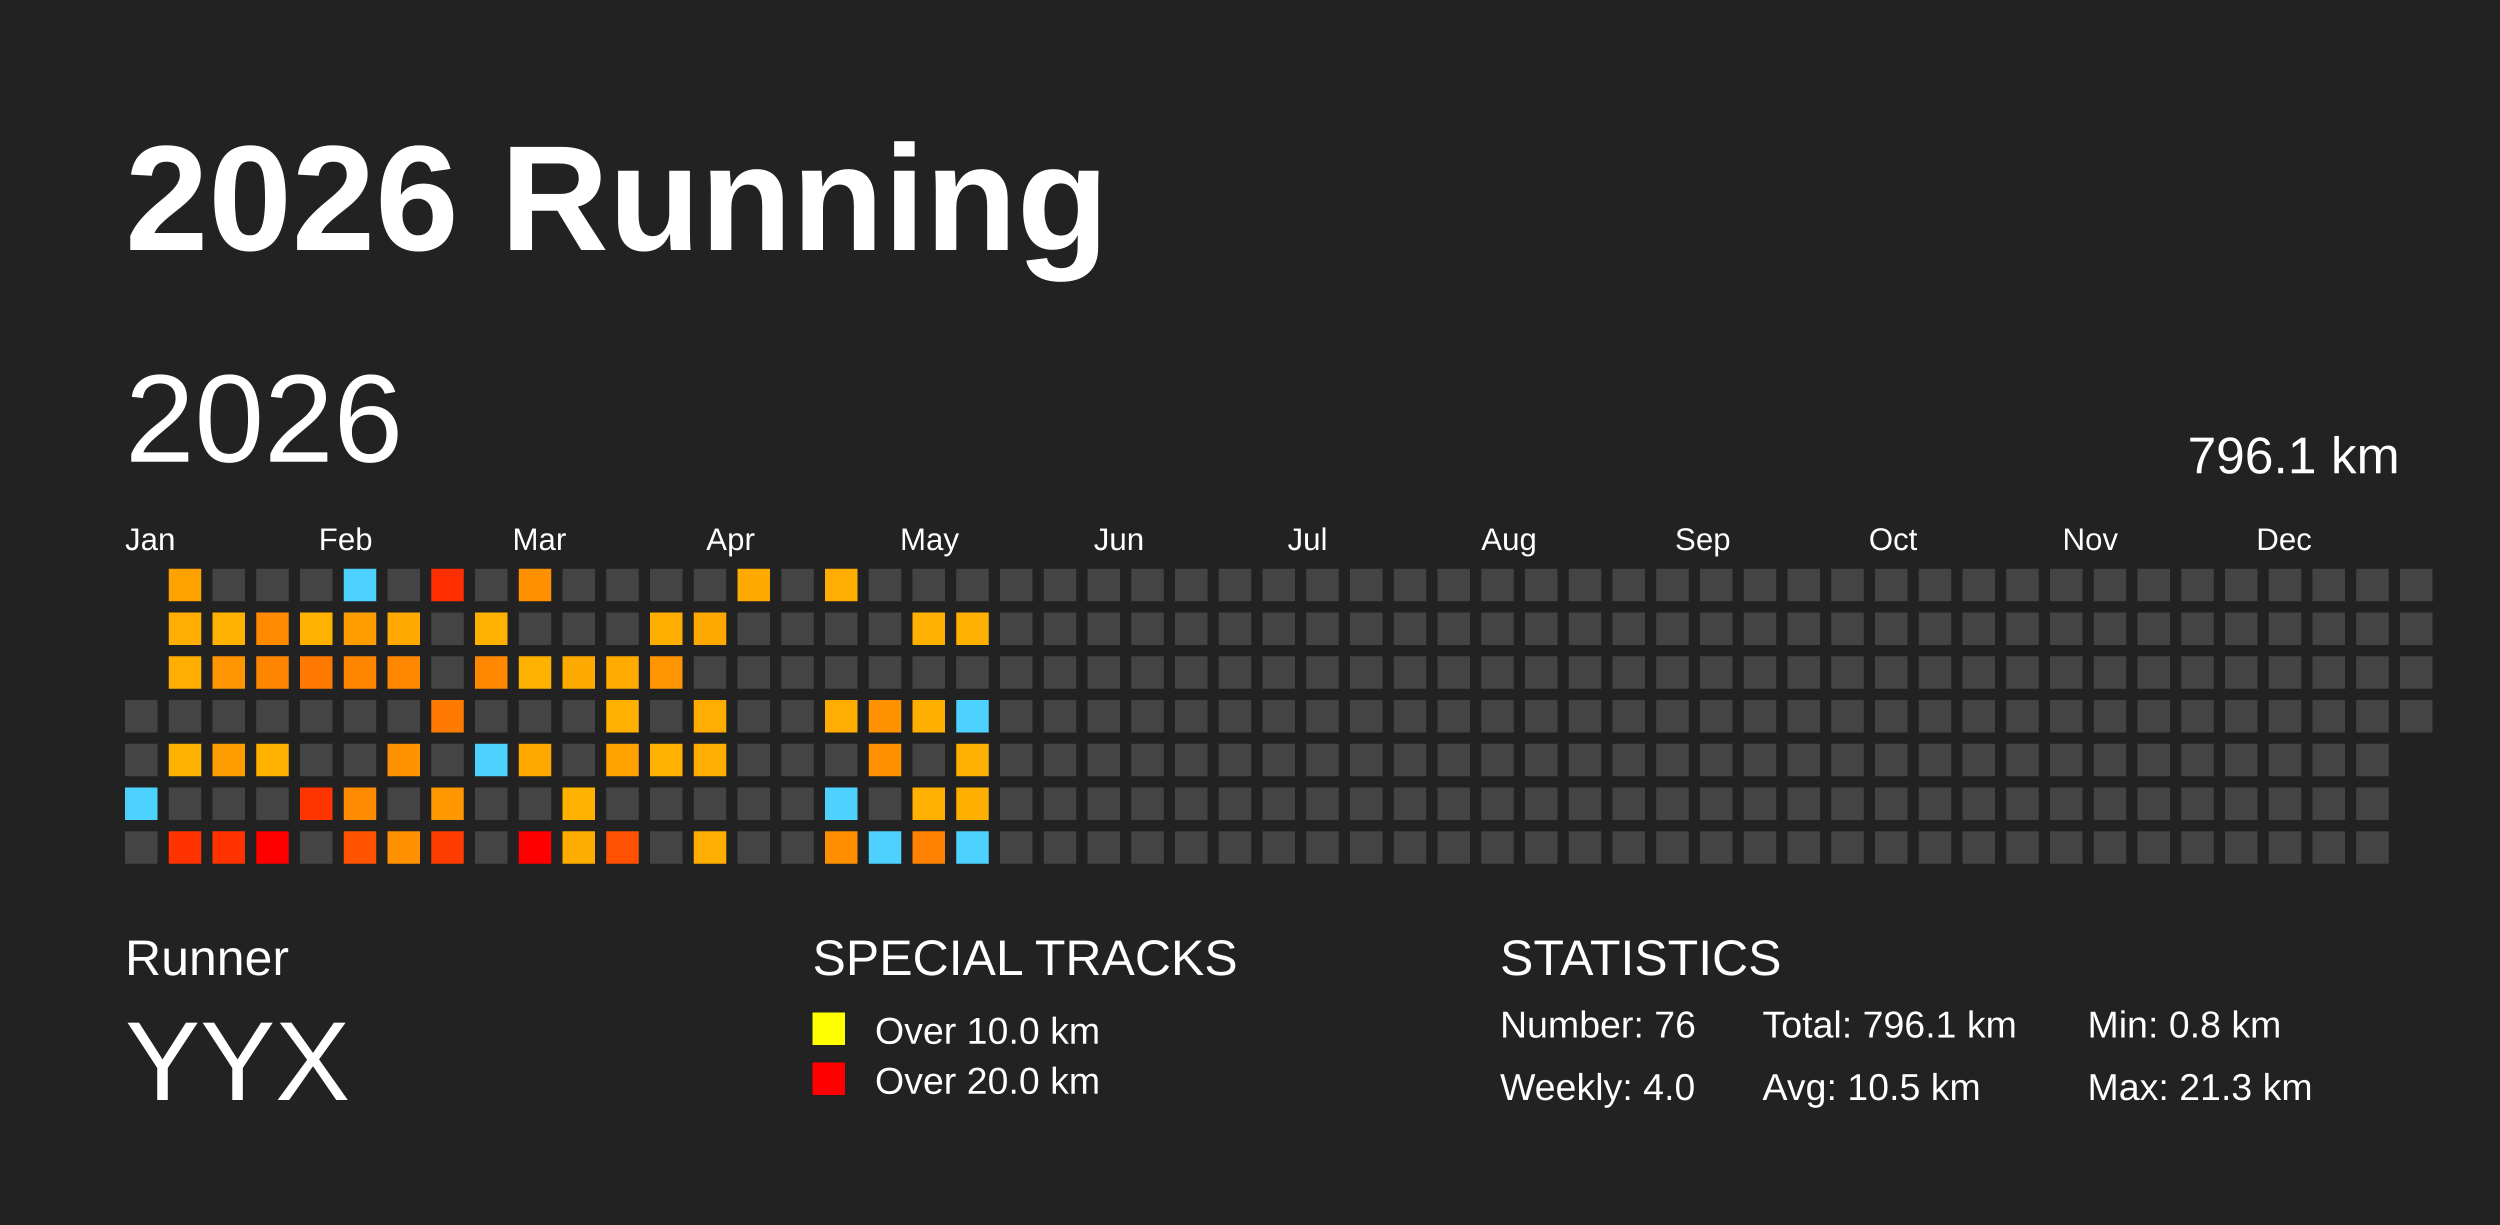
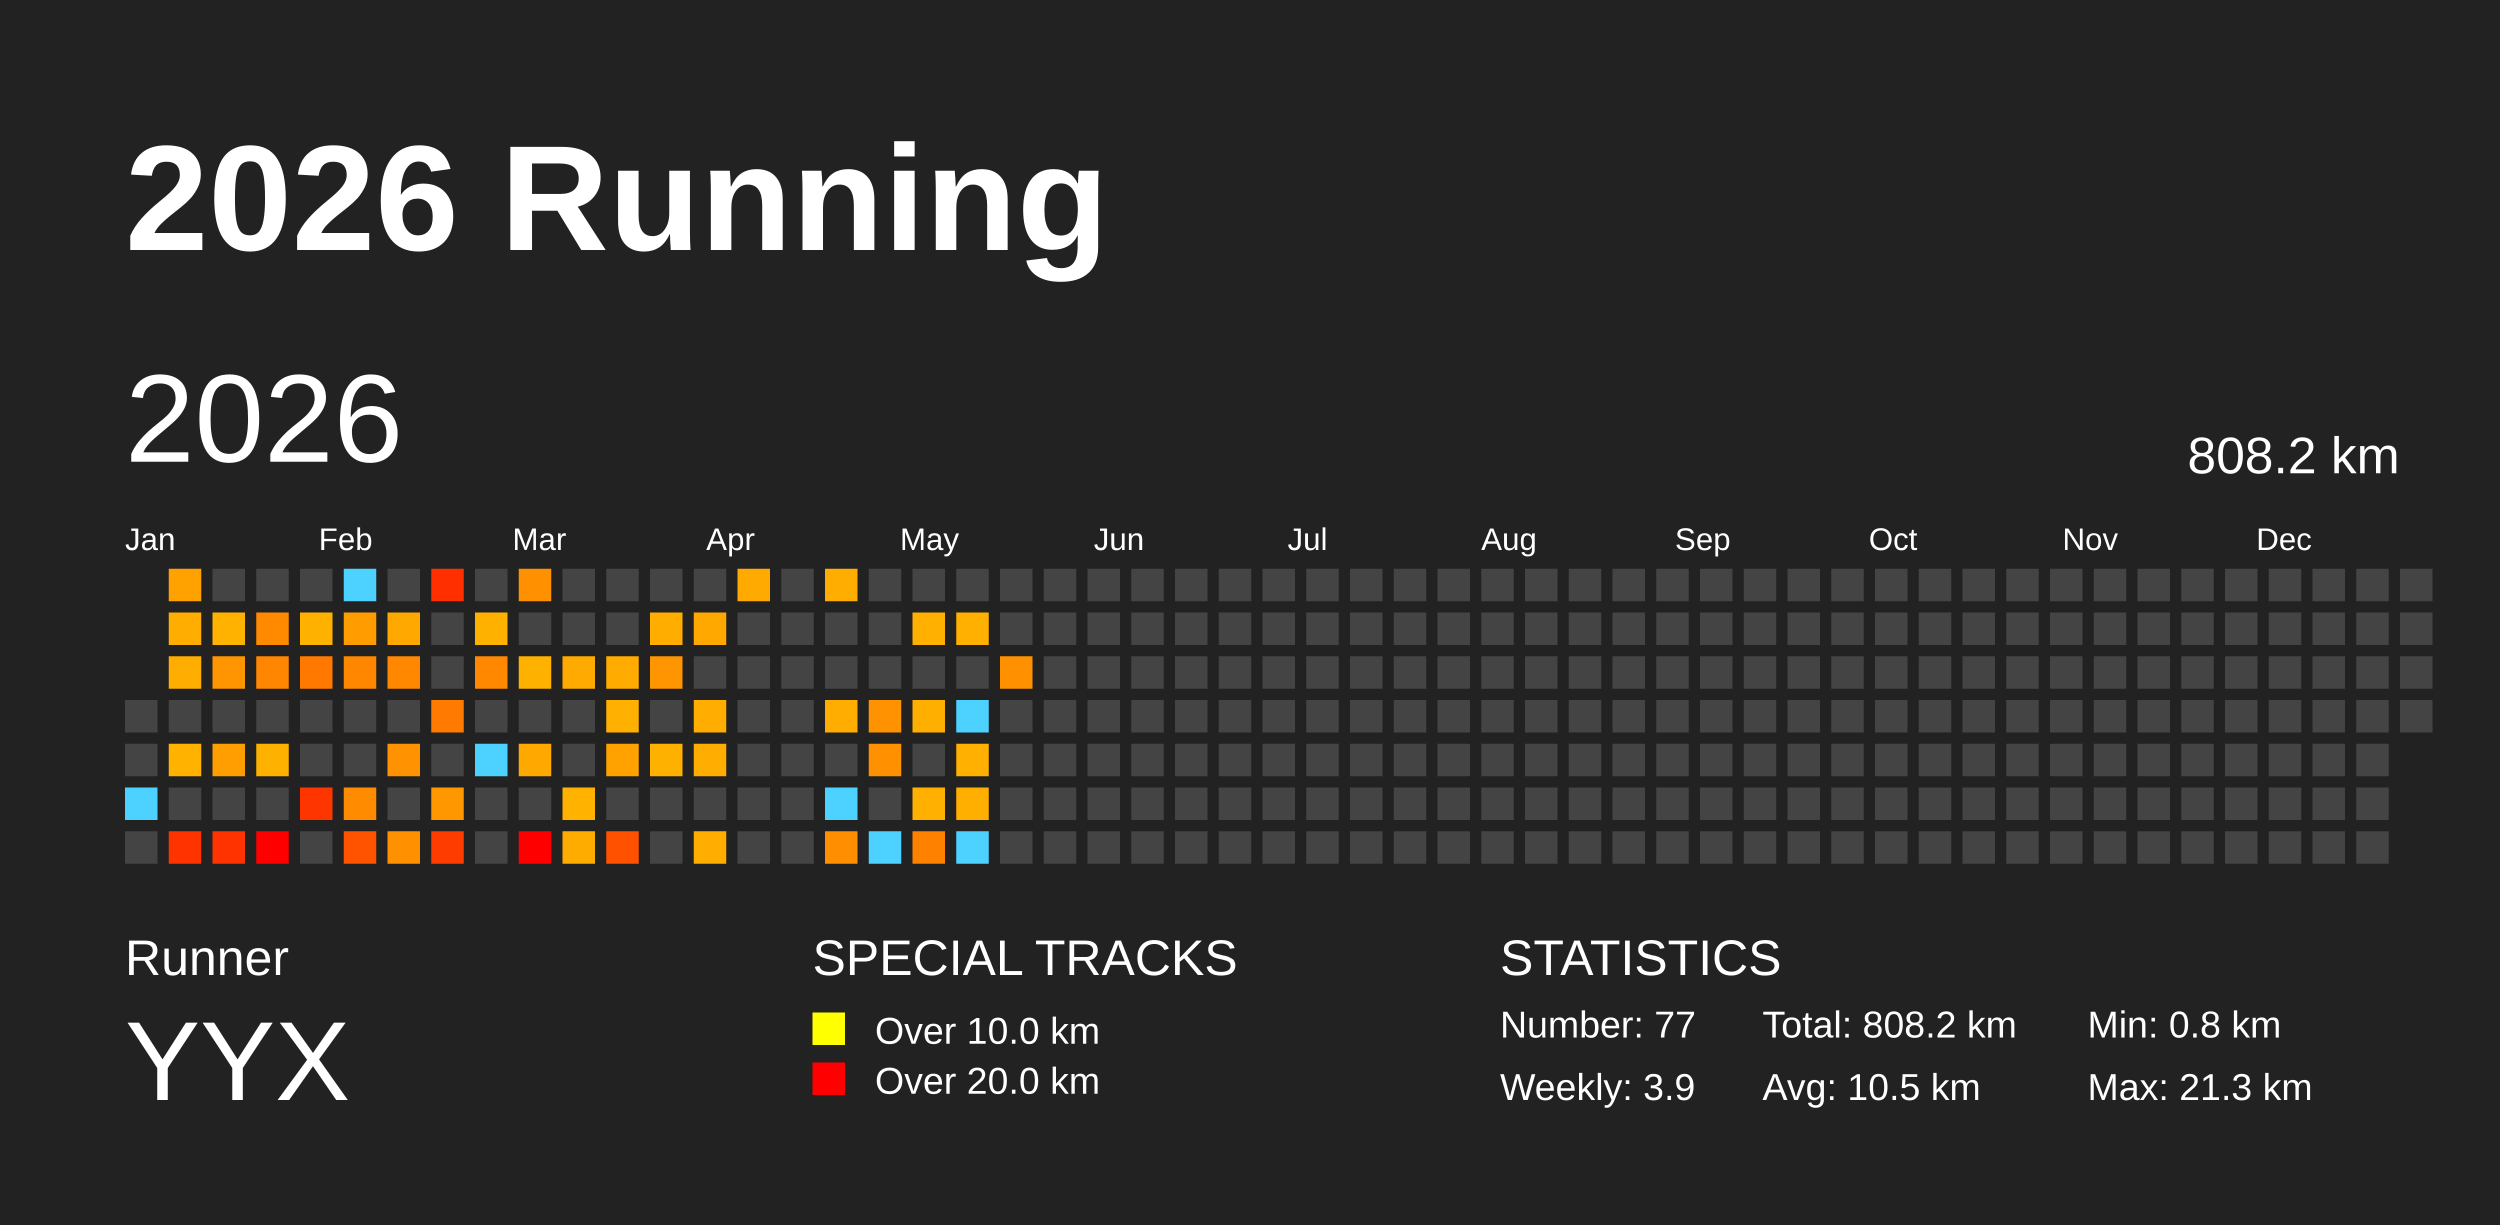
<svg xmlns="http://www.w3.org/2000/svg" baseProfile="full" height="98mm" version="1.1" viewBox="0,0,200,98" width="200mm">
  <defs />
  <rect fill="#222222" height="98" width="200" x="0" y="0" />
  <text fill="#FFFFFF" style="font-size:12px; font-family:Arial; font-weight:bold;" x="10" y="20">2026 Running</text>
  <text fill="#FFFFFF" style="font-size:4px; font-family:Arial" x="10" y="78">Runner</text>
  <text fill="#FFFFFF" style="font-size:9px; font-family:Arial" x="10" y="88">YYX</text>
  <text fill="#FFFFFF" style="font-size:4px; font-family:Arial" x="65" y="78">SPECIAL TRACKS</text>
  <rect fill="yellow" height="2.6" width="2.6" x="65" y="81" />
  <text fill="#FFFFFF" style="font-size:3px; font-family:Arial" x="70" y="83.5">Over 10.0 km</text>
  <rect fill="red" height="2.6" width="2.6" x="65" y="85" />
  <text fill="#FFFFFF" style="font-size:3px; font-family:Arial" x="70" y="87.5">Over 20.0 km</text>
  <text fill="#FFFFFF" style="font-size:4px; font-family:Arial" x="120" y="78">STATISTICS</text>
-   <text fill="#FFFFFF" style="font-size:3px; font-family:Arial" x="120" y="83">Number: 76</text>
-   <text fill="#FFFFFF" style="font-size:3px; font-family:Arial" x="120" y="88">Weekly: 4.0</text>
-   <text fill="#FFFFFF" style="font-size:3px; font-family:Arial" x="141" y="83">Total: 796.1 km</text>
+   <text fill="#FFFFFF" style="font-size:3px; font-family:Arial" x="120" y="83">Number: 77</text>
+   <text fill="#FFFFFF" style="font-size:3px; font-family:Arial" x="120" y="88">Weekly: 3.9</text>
+   <text fill="#FFFFFF" style="font-size:3px; font-family:Arial" x="141" y="83">Total: 808.2 km</text>
  <text fill="#FFFFFF" style="font-size:3px; font-family:Arial" x="141" y="88">Avg: 10.5 km</text>
  <text fill="#FFFFFF" style="font-size:3px; font-family:Arial" x="167" y="83">Min: 0.8 km</text>
  <text fill="#FFFFFF" style="font-size:3px; font-family:Arial" x="167" y="88">Max: 21.3 km</text>
  <text dominant-baseline="hanging" fill="#FFFFFF" style="font-size:10.0px; font-family:Arial;" x="10" y="30">2026</text>
-   <text dominant-baseline="hanging" fill="#FFFFFF" style="font-size:4.125px; font-family:Arial;" x="175" y="35">796.1 km</text>
+   <text dominant-baseline="hanging" fill="#FFFFFF" style="font-size:4.125px; font-family:Arial;" x="175" y="35">808.2 km</text>
  <text fill="#FFFFFF" style="font-size:2.5px; font-family:Arial" x="10.0" y="44">Jan</text>
  <text fill="#FFFFFF" style="font-size:2.5px; font-family:Arial" x="25.5" y="44">Feb</text>
  <text fill="#FFFFFF" style="font-size:2.5px; font-family:Arial" x="41.0" y="44">Mar</text>
  <text fill="#FFFFFF" style="font-size:2.5px; font-family:Arial" x="56.5" y="44">Apr</text>
  <text fill="#FFFFFF" style="font-size:2.5px; font-family:Arial" x="72.0" y="44">May</text>
  <text fill="#FFFFFF" style="font-size:2.5px; font-family:Arial" x="87.5" y="44">Jun</text>
  <text fill="#FFFFFF" style="font-size:2.5px; font-family:Arial" x="103.0" y="44">Jul</text>
  <text fill="#FFFFFF" style="font-size:2.5px; font-family:Arial" x="118.5" y="44">Aug</text>
  <text fill="#FFFFFF" style="font-size:2.5px; font-family:Arial" x="134.0" y="44">Sep</text>
  <text fill="#FFFFFF" style="font-size:2.5px; font-family:Arial" x="149.5" y="44">Oct</text>
  <text fill="#FFFFFF" style="font-size:2.5px; font-family:Arial" x="165.0" y="44">Nov</text>
  <text fill="#FFFFFF" style="font-size:2.5px; font-family:Arial" x="180.5" y="44">Dec</text>
  <rect fill="#444444" height="2.6" width="2.6" x="10.0" y="56.0" />
  <rect fill="#444444" height="2.6" width="2.6" x="10.0" y="59.5" />
  <rect fill="#4dd2ff" height="2.6" width="2.6" x="10.0" y="63.0" />
  <rect fill="#444444" height="2.6" width="2.6" x="10.0" y="66.5" />
  <rect fill="#ffa200" height="2.6" width="2.6" x="13.5" y="45.5" />
  <rect fill="#ffad00" height="2.6" width="2.6" x="13.5" y="49.0" />
  <rect fill="#ffad00" height="2.6" width="2.6" x="13.5" y="52.5" />
  <rect fill="#444444" height="2.6" width="2.6" x="13.5" y="56.0" />
  <rect fill="#ffb200" height="2.6" width="2.6" x="13.5" y="59.5" />
  <rect fill="#444444" height="2.6" width="2.6" x="13.5" y="63.0" />
  <rect fill="#ff3300" height="2.6" width="2.6" x="13.5" y="66.5" />
  <rect fill="#444444" height="2.6" width="2.6" x="17.0" y="45.5" />
  <rect fill="#ffb200" height="2.6" width="2.6" x="17.0" y="49.0" />
  <rect fill="#ff9500" height="2.6" width="2.6" x="17.0" y="52.5" />
  <rect fill="#444444" height="2.6" width="2.6" x="17.0" y="56.0" />
  <rect fill="#ff9e00" height="2.6" width="2.6" x="17.0" y="59.5" />
  <rect fill="#444444" height="2.6" width="2.6" x="17.0" y="63.0" />
  <rect fill="#ff3300" height="2.6" width="2.6" x="17.0" y="66.5" />
  <rect fill="#444444" height="2.6" width="2.6" x="20.5" y="45.5" />
  <rect fill="#ff8a00" height="2.6" width="2.6" x="20.5" y="49.0" />
  <rect fill="#ff8600" height="2.6" width="2.6" x="20.5" y="52.5" />
  <rect fill="#444444" height="2.6" width="2.6" x="20.5" y="56.0" />
  <rect fill="#ffb100" height="2.6" width="2.6" x="20.5" y="59.5" />
  <rect fill="#444444" height="2.6" width="2.6" x="20.5" y="63.0" />
  <rect fill="red" height="2.6" width="2.6" x="20.5" y="66.5" />
  <rect fill="#444444" height="2.6" width="2.6" x="24.0" y="45.5" />
  <rect fill="#ffb100" height="2.6" width="2.6" x="24.0" y="49.0" />
  <rect fill="#ff7900" height="2.6" width="2.6" x="24.0" y="52.5" />
  <rect fill="#444444" height="2.6" width="2.6" x="24.0" y="56.0" />
  <rect fill="#444444" height="2.6" width="2.6" x="24.0" y="59.5" />
  <rect fill="#ff3500" height="2.6" width="2.6" x="24.0" y="63.0" />
  <rect fill="#444444" height="2.6" width="2.6" x="24.0" y="66.5" />
  <rect fill="#4dd2ff" height="2.6" width="2.6" x="27.5" y="45.5" />
  <rect fill="#ff9d00" height="2.6" width="2.6" x="27.5" y="49.0" />
  <rect fill="#ff8700" height="2.6" width="2.6" x="27.5" y="52.5" />
  <rect fill="#444444" height="2.6" width="2.6" x="27.5" y="56.0" />
  <rect fill="#444444" height="2.6" width="2.6" x="27.5" y="59.5" />
  <rect fill="#ff8b00" height="2.6" width="2.6" x="27.5" y="63.0" />
  <rect fill="#ff5300" height="2.6" width="2.6" x="27.5" y="66.5" />
  <rect fill="#444444" height="2.6" width="2.6" x="31.0" y="45.5" />
  <rect fill="#ffa900" height="2.6" width="2.6" x="31.0" y="49.0" />
  <rect fill="#ff8800" height="2.6" width="2.6" x="31.0" y="52.5" />
  <rect fill="#444444" height="2.6" width="2.6" x="31.0" y="56.0" />
  <rect fill="#ff9200" height="2.6" width="2.6" x="31.0" y="59.5" />
  <rect fill="#444444" height="2.6" width="2.6" x="31.0" y="63.0" />
  <rect fill="#ff9100" height="2.6" width="2.6" x="31.0" y="66.5" />
  <rect fill="#ff2f00" height="2.6" width="2.6" x="34.5" y="45.5" />
  <rect fill="#444444" height="2.6" width="2.6" x="34.5" y="49.0" />
  <rect fill="#444444" height="2.6" width="2.6" x="34.5" y="52.5" />
  <rect fill="#ff7a00" height="2.6" width="2.6" x="34.5" y="56.0" />
  <rect fill="#444444" height="2.6" width="2.6" x="34.5" y="59.5" />
  <rect fill="#ff9800" height="2.6" width="2.6" x="34.5" y="63.0" />
  <rect fill="#ff3c00" height="2.6" width="2.6" x="34.5" y="66.5" />
  <rect fill="#444444" height="2.6" width="2.6" x="38.0" y="45.5" />
  <rect fill="#ffb100" height="2.6" width="2.6" x="38.0" y="49.0" />
  <rect fill="#ff8800" height="2.6" width="2.6" x="38.0" y="52.5" />
  <rect fill="#444444" height="2.6" width="2.6" x="38.0" y="56.0" />
  <rect fill="#4dd2ff" height="2.6" width="2.6" x="38.0" y="59.5" />
  <rect fill="#444444" height="2.6" width="2.6" x="38.0" y="63.0" />
  <rect fill="#444444" height="2.6" width="2.6" x="38.0" y="66.5" />
  <rect fill="#ff9000" height="2.6" width="2.6" x="41.5" y="45.5" />
  <rect fill="#444444" height="2.6" width="2.6" x="41.5" y="49.0" />
  <rect fill="#ffb100" height="2.6" width="2.6" x="41.5" y="52.5" />
  <rect fill="#444444" height="2.6" width="2.6" x="41.5" y="56.0" />
  <rect fill="#ffa800" height="2.6" width="2.6" x="41.5" y="59.5" />
  <rect fill="#444444" height="2.6" width="2.6" x="41.5" y="63.0" />
  <rect fill="red" height="2.6" width="2.6" x="41.5" y="66.5" />
  <rect fill="#444444" height="2.6" width="2.6" x="45.0" y="45.5" />
  <rect fill="#444444" height="2.6" width="2.6" x="45.0" y="49.0" />
  <rect fill="#ffaa00" height="2.6" width="2.6" x="45.0" y="52.5" />
  <rect fill="#444444" height="2.6" width="2.6" x="45.0" y="56.0" />
  <rect fill="#444444" height="2.6" width="2.6" x="45.0" y="59.5" />
  <rect fill="#ffb200" height="2.6" width="2.6" x="45.0" y="63.0" />
  <rect fill="#ffac00" height="2.6" width="2.6" x="45.0" y="66.5" />
  <rect fill="#444444" height="2.6" width="2.6" x="48.5" y="45.5" />
  <rect fill="#444444" height="2.6" width="2.6" x="48.5" y="49.0" />
  <rect fill="#ffab00" height="2.6" width="2.6" x="48.5" y="52.5" />
  <rect fill="#ffb000" height="2.6" width="2.6" x="48.5" y="56.0" />
  <rect fill="#ffa200" height="2.6" width="2.6" x="48.5" y="59.5" />
  <rect fill="#444444" height="2.6" width="2.6" x="48.5" y="63.0" />
  <rect fill="#ff5100" height="2.6" width="2.6" x="48.5" y="66.5" />
  <rect fill="#444444" height="2.6" width="2.6" x="52.0" y="45.5" />
  <rect fill="#ffae00" height="2.6" width="2.6" x="52.0" y="49.0" />
  <rect fill="#ff9500" height="2.6" width="2.6" x="52.0" y="52.5" />
  <rect fill="#444444" height="2.6" width="2.6" x="52.0" y="56.0" />
  <rect fill="#ffb100" height="2.6" width="2.6" x="52.0" y="59.5" />
  <rect fill="#444444" height="2.6" width="2.6" x="52.0" y="63.0" />
  <rect fill="#444444" height="2.6" width="2.6" x="52.0" y="66.5" />
  <rect fill="#444444" height="2.6" width="2.6" x="55.5" y="45.5" />
  <rect fill="#ffa800" height="2.6" width="2.6" x="55.5" y="49.0" />
  <rect fill="#444444" height="2.6" width="2.6" x="55.5" y="52.5" />
  <rect fill="#ffad00" height="2.6" width="2.6" x="55.5" y="56.0" />
  <rect fill="#ffad00" height="2.6" width="2.6" x="55.5" y="59.5" />
  <rect fill="#444444" height="2.6" width="2.6" x="55.5" y="63.0" />
  <rect fill="#ffad00" height="2.6" width="2.6" x="55.5" y="66.5" />
  <rect fill="#ffaa00" height="2.6" width="2.6" x="59.0" y="45.5" />
  <rect fill="#444444" height="2.6" width="2.6" x="59.0" y="49.0" />
  <rect fill="#444444" height="2.6" width="2.6" x="59.0" y="52.5" />
  <rect fill="#444444" height="2.6" width="2.6" x="59.0" y="56.0" />
  <rect fill="#444444" height="2.6" width="2.6" x="59.0" y="59.5" />
  <rect fill="#444444" height="2.6" width="2.6" x="59.0" y="63.0" />
  <rect fill="#444444" height="2.6" width="2.6" x="59.0" y="66.5" />
  <rect fill="#444444" height="2.6" width="2.6" x="62.5" y="45.5" />
  <rect fill="#444444" height="2.6" width="2.6" x="62.5" y="49.0" />
  <rect fill="#444444" height="2.6" width="2.6" x="62.5" y="52.5" />
  <rect fill="#444444" height="2.6" width="2.6" x="62.5" y="56.0" />
  <rect fill="#444444" height="2.6" width="2.6" x="62.5" y="59.5" />
  <rect fill="#444444" height="2.6" width="2.6" x="62.5" y="63.0" />
  <rect fill="#444444" height="2.6" width="2.6" x="62.5" y="66.5" />
  <rect fill="#ffad00" height="2.6" width="2.6" x="66.0" y="45.5" />
  <rect fill="#444444" height="2.6" width="2.6" x="66.0" y="49.0" />
  <rect fill="#444444" height="2.6" width="2.6" x="66.0" y="52.5" />
  <rect fill="#ffad00" height="2.6" width="2.6" x="66.0" y="56.0" />
  <rect fill="#444444" height="2.6" width="2.6" x="66.0" y="59.5" />
  <rect fill="#4dd2ff" height="2.6" width="2.6" x="66.0" y="63.0" />
  <rect fill="#ff8e00" height="2.6" width="2.6" x="66.0" y="66.5" />
  <rect fill="#444444" height="2.6" width="2.6" x="69.5" y="45.5" />
  <rect fill="#444444" height="2.6" width="2.6" x="69.5" y="49.0" />
  <rect fill="#444444" height="2.6" width="2.6" x="69.5" y="52.5" />
  <rect fill="#ff9200" height="2.6" width="2.6" x="69.5" y="56.0" />
  <rect fill="#ff9100" height="2.6" width="2.6" x="69.5" y="59.5" />
  <rect fill="#444444" height="2.6" width="2.6" x="69.5" y="63.0" />
  <rect fill="#4dd2ff" height="2.6" width="2.6" x="69.5" y="66.5" />
  <rect fill="#444444" height="2.6" width="2.6" x="73.0" y="45.5" />
  <rect fill="#ffb000" height="2.6" width="2.6" x="73.0" y="49.0" />
  <rect fill="#444444" height="2.6" width="2.6" x="73.0" y="52.5" />
  <rect fill="#ffaf00" height="2.6" width="2.6" x="73.0" y="56.0" />
  <rect fill="#444444" height="2.6" width="2.6" x="73.0" y="59.5" />
  <rect fill="#ffb000" height="2.6" width="2.6" x="73.0" y="63.0" />
  <rect fill="#ff8100" height="2.6" width="2.6" x="73.0" y="66.5" />
  <rect fill="#444444" height="2.6" width="2.6" x="76.5" y="45.5" />
  <rect fill="#ffb000" height="2.6" width="2.6" x="76.5" y="49.0" />
  <rect fill="#444444" height="2.6" width="2.6" x="76.5" y="52.5" />
  <rect fill="#4dd2ff" height="2.6" width="2.6" x="76.5" y="56.0" />
  <rect fill="#ffb000" height="2.6" width="2.6" x="76.5" y="59.5" />
  <rect fill="#ffaf00" height="2.6" width="2.6" x="76.5" y="63.0" />
  <rect fill="#4dd2ff" height="2.6" width="2.6" x="76.5" y="66.5" />
  <rect fill="#444444" height="2.6" width="2.6" x="80.0" y="45.5" />
  <rect fill="#444444" height="2.6" width="2.6" x="80.0" y="49.0" />
-   <rect fill="#444444" height="2.6" width="2.6" x="80.0" y="52.5" />
+   <rect fill="#ff9100" height="2.6" width="2.6" x="80.0" y="52.5" />
  <rect fill="#444444" height="2.6" width="2.6" x="80.0" y="56.0" />
  <rect fill="#444444" height="2.6" width="2.6" x="80.0" y="59.5" />
  <rect fill="#444444" height="2.6" width="2.6" x="80.0" y="63.0" />
  <rect fill="#444444" height="2.6" width="2.6" x="80.0" y="66.5" />
  <rect fill="#444444" height="2.6" width="2.6" x="83.5" y="45.5" />
  <rect fill="#444444" height="2.6" width="2.6" x="83.5" y="49.0" />
  <rect fill="#444444" height="2.6" width="2.6" x="83.5" y="52.5" />
  <rect fill="#444444" height="2.6" width="2.6" x="83.5" y="56.0" />
  <rect fill="#444444" height="2.6" width="2.6" x="83.5" y="59.5" />
  <rect fill="#444444" height="2.6" width="2.6" x="83.5" y="63.0" />
  <rect fill="#444444" height="2.6" width="2.6" x="83.5" y="66.5" />
  <rect fill="#444444" height="2.6" width="2.6" x="87.0" y="45.5" />
  <rect fill="#444444" height="2.6" width="2.6" x="87.0" y="49.0" />
  <rect fill="#444444" height="2.6" width="2.6" x="87.0" y="52.5" />
  <rect fill="#444444" height="2.6" width="2.6" x="87.0" y="56.0" />
  <rect fill="#444444" height="2.6" width="2.6" x="87.0" y="59.5" />
  <rect fill="#444444" height="2.6" width="2.6" x="87.0" y="63.0" />
  <rect fill="#444444" height="2.6" width="2.6" x="87.0" y="66.5" />
  <rect fill="#444444" height="2.6" width="2.6" x="90.5" y="45.5" />
  <rect fill="#444444" height="2.6" width="2.6" x="90.5" y="49.0" />
  <rect fill="#444444" height="2.6" width="2.6" x="90.5" y="52.5" />
  <rect fill="#444444" height="2.6" width="2.6" x="90.5" y="56.0" />
  <rect fill="#444444" height="2.6" width="2.6" x="90.5" y="59.5" />
  <rect fill="#444444" height="2.6" width="2.6" x="90.5" y="63.0" />
  <rect fill="#444444" height="2.6" width="2.6" x="90.5" y="66.5" />
  <rect fill="#444444" height="2.6" width="2.6" x="94.0" y="45.5" />
  <rect fill="#444444" height="2.6" width="2.6" x="94.0" y="49.0" />
  <rect fill="#444444" height="2.6" width="2.6" x="94.0" y="52.5" />
  <rect fill="#444444" height="2.6" width="2.6" x="94.0" y="56.0" />
  <rect fill="#444444" height="2.6" width="2.6" x="94.0" y="59.5" />
  <rect fill="#444444" height="2.6" width="2.6" x="94.0" y="63.0" />
  <rect fill="#444444" height="2.6" width="2.6" x="94.0" y="66.5" />
  <rect fill="#444444" height="2.6" width="2.6" x="97.5" y="45.5" />
  <rect fill="#444444" height="2.6" width="2.6" x="97.5" y="49.0" />
  <rect fill="#444444" height="2.6" width="2.6" x="97.5" y="52.5" />
  <rect fill="#444444" height="2.6" width="2.6" x="97.5" y="56.0" />
  <rect fill="#444444" height="2.6" width="2.6" x="97.5" y="59.5" />
  <rect fill="#444444" height="2.6" width="2.6" x="97.5" y="63.0" />
  <rect fill="#444444" height="2.6" width="2.6" x="97.5" y="66.5" />
  <rect fill="#444444" height="2.6" width="2.6" x="101.0" y="45.5" />
  <rect fill="#444444" height="2.6" width="2.6" x="101.0" y="49.0" />
  <rect fill="#444444" height="2.6" width="2.6" x="101.0" y="52.5" />
  <rect fill="#444444" height="2.6" width="2.6" x="101.0" y="56.0" />
  <rect fill="#444444" height="2.6" width="2.6" x="101.0" y="59.5" />
  <rect fill="#444444" height="2.6" width="2.6" x="101.0" y="63.0" />
  <rect fill="#444444" height="2.6" width="2.6" x="101.0" y="66.5" />
  <rect fill="#444444" height="2.6" width="2.6" x="104.5" y="45.5" />
  <rect fill="#444444" height="2.6" width="2.6" x="104.5" y="49.0" />
  <rect fill="#444444" height="2.6" width="2.6" x="104.5" y="52.5" />
  <rect fill="#444444" height="2.6" width="2.6" x="104.5" y="56.0" />
  <rect fill="#444444" height="2.6" width="2.6" x="104.5" y="59.5" />
  <rect fill="#444444" height="2.6" width="2.6" x="104.5" y="63.0" />
  <rect fill="#444444" height="2.6" width="2.6" x="104.5" y="66.5" />
  <rect fill="#444444" height="2.6" width="2.6" x="108.0" y="45.5" />
  <rect fill="#444444" height="2.6" width="2.6" x="108.0" y="49.0" />
  <rect fill="#444444" height="2.6" width="2.6" x="108.0" y="52.5" />
  <rect fill="#444444" height="2.6" width="2.6" x="108.0" y="56.0" />
  <rect fill="#444444" height="2.6" width="2.6" x="108.0" y="59.5" />
  <rect fill="#444444" height="2.6" width="2.6" x="108.0" y="63.0" />
  <rect fill="#444444" height="2.6" width="2.6" x="108.0" y="66.5" />
  <rect fill="#444444" height="2.6" width="2.6" x="111.5" y="45.5" />
  <rect fill="#444444" height="2.6" width="2.6" x="111.5" y="49.0" />
  <rect fill="#444444" height="2.6" width="2.6" x="111.5" y="52.5" />
  <rect fill="#444444" height="2.6" width="2.6" x="111.5" y="56.0" />
  <rect fill="#444444" height="2.6" width="2.6" x="111.5" y="59.5" />
  <rect fill="#444444" height="2.6" width="2.6" x="111.5" y="63.0" />
  <rect fill="#444444" height="2.6" width="2.6" x="111.5" y="66.5" />
  <rect fill="#444444" height="2.6" width="2.6" x="115.0" y="45.5" />
  <rect fill="#444444" height="2.6" width="2.6" x="115.0" y="49.0" />
  <rect fill="#444444" height="2.6" width="2.6" x="115.0" y="52.5" />
  <rect fill="#444444" height="2.6" width="2.6" x="115.0" y="56.0" />
  <rect fill="#444444" height="2.6" width="2.6" x="115.0" y="59.5" />
  <rect fill="#444444" height="2.6" width="2.6" x="115.0" y="63.0" />
  <rect fill="#444444" height="2.6" width="2.6" x="115.0" y="66.5" />
  <rect fill="#444444" height="2.6" width="2.6" x="118.5" y="45.5" />
  <rect fill="#444444" height="2.6" width="2.6" x="118.5" y="49.0" />
  <rect fill="#444444" height="2.6" width="2.6" x="118.5" y="52.5" />
  <rect fill="#444444" height="2.6" width="2.6" x="118.5" y="56.0" />
  <rect fill="#444444" height="2.6" width="2.6" x="118.5" y="59.5" />
  <rect fill="#444444" height="2.6" width="2.6" x="118.5" y="63.0" />
  <rect fill="#444444" height="2.6" width="2.6" x="118.5" y="66.5" />
  <rect fill="#444444" height="2.6" width="2.6" x="122.0" y="45.5" />
  <rect fill="#444444" height="2.6" width="2.6" x="122.0" y="49.0" />
  <rect fill="#444444" height="2.6" width="2.6" x="122.0" y="52.5" />
  <rect fill="#444444" height="2.6" width="2.6" x="122.0" y="56.0" />
  <rect fill="#444444" height="2.6" width="2.6" x="122.0" y="59.5" />
  <rect fill="#444444" height="2.6" width="2.6" x="122.0" y="63.0" />
  <rect fill="#444444" height="2.6" width="2.6" x="122.0" y="66.5" />
  <rect fill="#444444" height="2.6" width="2.6" x="125.5" y="45.5" />
  <rect fill="#444444" height="2.6" width="2.6" x="125.5" y="49.0" />
  <rect fill="#444444" height="2.6" width="2.6" x="125.5" y="52.5" />
  <rect fill="#444444" height="2.6" width="2.6" x="125.5" y="56.0" />
  <rect fill="#444444" height="2.6" width="2.6" x="125.5" y="59.5" />
  <rect fill="#444444" height="2.6" width="2.6" x="125.5" y="63.0" />
  <rect fill="#444444" height="2.6" width="2.6" x="125.5" y="66.5" />
  <rect fill="#444444" height="2.6" width="2.6" x="129.0" y="45.5" />
  <rect fill="#444444" height="2.6" width="2.6" x="129.0" y="49.0" />
  <rect fill="#444444" height="2.6" width="2.6" x="129.0" y="52.5" />
  <rect fill="#444444" height="2.6" width="2.6" x="129.0" y="56.0" />
  <rect fill="#444444" height="2.6" width="2.6" x="129.0" y="59.5" />
  <rect fill="#444444" height="2.6" width="2.6" x="129.0" y="63.0" />
  <rect fill="#444444" height="2.6" width="2.6" x="129.0" y="66.5" />
  <rect fill="#444444" height="2.6" width="2.6" x="132.5" y="45.5" />
  <rect fill="#444444" height="2.6" width="2.6" x="132.5" y="49.0" />
  <rect fill="#444444" height="2.6" width="2.6" x="132.5" y="52.5" />
  <rect fill="#444444" height="2.6" width="2.6" x="132.5" y="56.0" />
  <rect fill="#444444" height="2.6" width="2.6" x="132.5" y="59.5" />
  <rect fill="#444444" height="2.6" width="2.6" x="132.5" y="63.0" />
  <rect fill="#444444" height="2.6" width="2.6" x="132.5" y="66.5" />
  <rect fill="#444444" height="2.6" width="2.6" x="136.0" y="45.5" />
  <rect fill="#444444" height="2.6" width="2.6" x="136.0" y="49.0" />
  <rect fill="#444444" height="2.6" width="2.6" x="136.0" y="52.5" />
  <rect fill="#444444" height="2.6" width="2.6" x="136.0" y="56.0" />
  <rect fill="#444444" height="2.6" width="2.6" x="136.0" y="59.5" />
  <rect fill="#444444" height="2.6" width="2.6" x="136.0" y="63.0" />
  <rect fill="#444444" height="2.6" width="2.6" x="136.0" y="66.5" />
  <rect fill="#444444" height="2.6" width="2.6" x="139.5" y="45.5" />
  <rect fill="#444444" height="2.6" width="2.6" x="139.5" y="49.0" />
  <rect fill="#444444" height="2.6" width="2.6" x="139.5" y="52.5" />
  <rect fill="#444444" height="2.6" width="2.6" x="139.5" y="56.0" />
  <rect fill="#444444" height="2.6" width="2.6" x="139.5" y="59.5" />
  <rect fill="#444444" height="2.6" width="2.6" x="139.5" y="63.0" />
  <rect fill="#444444" height="2.6" width="2.6" x="139.5" y="66.5" />
  <rect fill="#444444" height="2.6" width="2.6" x="143.0" y="45.5" />
  <rect fill="#444444" height="2.6" width="2.6" x="143.0" y="49.0" />
  <rect fill="#444444" height="2.6" width="2.6" x="143.0" y="52.5" />
  <rect fill="#444444" height="2.6" width="2.6" x="143.0" y="56.0" />
  <rect fill="#444444" height="2.6" width="2.6" x="143.0" y="59.5" />
  <rect fill="#444444" height="2.6" width="2.6" x="143.0" y="63.0" />
  <rect fill="#444444" height="2.6" width="2.6" x="143.0" y="66.5" />
  <rect fill="#444444" height="2.6" width="2.6" x="146.5" y="45.5" />
  <rect fill="#444444" height="2.6" width="2.6" x="146.5" y="49.0" />
  <rect fill="#444444" height="2.6" width="2.6" x="146.5" y="52.5" />
  <rect fill="#444444" height="2.6" width="2.6" x="146.5" y="56.0" />
  <rect fill="#444444" height="2.6" width="2.6" x="146.5" y="59.5" />
  <rect fill="#444444" height="2.6" width="2.6" x="146.5" y="63.0" />
  <rect fill="#444444" height="2.6" width="2.6" x="146.5" y="66.5" />
  <rect fill="#444444" height="2.6" width="2.6" x="150.0" y="45.5" />
  <rect fill="#444444" height="2.6" width="2.6" x="150.0" y="49.0" />
  <rect fill="#444444" height="2.6" width="2.6" x="150.0" y="52.5" />
  <rect fill="#444444" height="2.6" width="2.6" x="150.0" y="56.0" />
  <rect fill="#444444" height="2.6" width="2.6" x="150.0" y="59.5" />
  <rect fill="#444444" height="2.6" width="2.6" x="150.0" y="63.0" />
  <rect fill="#444444" height="2.6" width="2.6" x="150.0" y="66.5" />
  <rect fill="#444444" height="2.6" width="2.6" x="153.5" y="45.5" />
  <rect fill="#444444" height="2.6" width="2.6" x="153.5" y="49.0" />
  <rect fill="#444444" height="2.6" width="2.6" x="153.5" y="52.5" />
  <rect fill="#444444" height="2.6" width="2.6" x="153.5" y="56.0" />
  <rect fill="#444444" height="2.6" width="2.6" x="153.5" y="59.5" />
  <rect fill="#444444" height="2.6" width="2.6" x="153.5" y="63.0" />
  <rect fill="#444444" height="2.6" width="2.6" x="153.5" y="66.5" />
  <rect fill="#444444" height="2.6" width="2.6" x="157.0" y="45.5" />
  <rect fill="#444444" height="2.6" width="2.6" x="157.0" y="49.0" />
  <rect fill="#444444" height="2.6" width="2.6" x="157.0" y="52.5" />
  <rect fill="#444444" height="2.6" width="2.6" x="157.0" y="56.0" />
  <rect fill="#444444" height="2.6" width="2.6" x="157.0" y="59.5" />
  <rect fill="#444444" height="2.6" width="2.6" x="157.0" y="63.0" />
  <rect fill="#444444" height="2.6" width="2.6" x="157.0" y="66.5" />
  <rect fill="#444444" height="2.6" width="2.6" x="160.5" y="45.5" />
  <rect fill="#444444" height="2.6" width="2.6" x="160.5" y="49.0" />
  <rect fill="#444444" height="2.6" width="2.6" x="160.5" y="52.5" />
  <rect fill="#444444" height="2.6" width="2.6" x="160.5" y="56.0" />
  <rect fill="#444444" height="2.6" width="2.6" x="160.5" y="59.5" />
  <rect fill="#444444" height="2.6" width="2.6" x="160.5" y="63.0" />
  <rect fill="#444444" height="2.6" width="2.6" x="160.5" y="66.5" />
  <rect fill="#444444" height="2.6" width="2.6" x="164.0" y="45.5" />
  <rect fill="#444444" height="2.6" width="2.6" x="164.0" y="49.0" />
  <rect fill="#444444" height="2.6" width="2.6" x="164.0" y="52.5" />
  <rect fill="#444444" height="2.6" width="2.6" x="164.0" y="56.0" />
  <rect fill="#444444" height="2.6" width="2.6" x="164.0" y="59.5" />
  <rect fill="#444444" height="2.6" width="2.6" x="164.0" y="63.0" />
  <rect fill="#444444" height="2.6" width="2.6" x="164.0" y="66.5" />
  <rect fill="#444444" height="2.6" width="2.6" x="167.5" y="45.5" />
  <rect fill="#444444" height="2.6" width="2.6" x="167.5" y="49.0" />
  <rect fill="#444444" height="2.6" width="2.6" x="167.5" y="52.5" />
  <rect fill="#444444" height="2.6" width="2.6" x="167.5" y="56.0" />
  <rect fill="#444444" height="2.6" width="2.6" x="167.5" y="59.5" />
  <rect fill="#444444" height="2.6" width="2.6" x="167.5" y="63.0" />
  <rect fill="#444444" height="2.6" width="2.6" x="167.5" y="66.5" />
  <rect fill="#444444" height="2.6" width="2.6" x="171.0" y="45.5" />
  <rect fill="#444444" height="2.6" width="2.6" x="171.0" y="49.0" />
  <rect fill="#444444" height="2.6" width="2.6" x="171.0" y="52.5" />
  <rect fill="#444444" height="2.6" width="2.6" x="171.0" y="56.0" />
  <rect fill="#444444" height="2.6" width="2.6" x="171.0" y="59.5" />
  <rect fill="#444444" height="2.6" width="2.6" x="171.0" y="63.0" />
  <rect fill="#444444" height="2.6" width="2.6" x="171.0" y="66.5" />
  <rect fill="#444444" height="2.6" width="2.6" x="174.5" y="45.5" />
  <rect fill="#444444" height="2.6" width="2.6" x="174.5" y="49.0" />
  <rect fill="#444444" height="2.6" width="2.6" x="174.5" y="52.5" />
  <rect fill="#444444" height="2.6" width="2.6" x="174.5" y="56.0" />
  <rect fill="#444444" height="2.6" width="2.6" x="174.5" y="59.5" />
  <rect fill="#444444" height="2.6" width="2.6" x="174.5" y="63.0" />
  <rect fill="#444444" height="2.6" width="2.6" x="174.5" y="66.5" />
  <rect fill="#444444" height="2.6" width="2.6" x="178.0" y="45.5" />
  <rect fill="#444444" height="2.6" width="2.6" x="178.0" y="49.0" />
  <rect fill="#444444" height="2.6" width="2.6" x="178.0" y="52.5" />
  <rect fill="#444444" height="2.6" width="2.6" x="178.0" y="56.0" />
  <rect fill="#444444" height="2.6" width="2.6" x="178.0" y="59.5" />
  <rect fill="#444444" height="2.6" width="2.6" x="178.0" y="63.0" />
  <rect fill="#444444" height="2.6" width="2.6" x="178.0" y="66.5" />
  <rect fill="#444444" height="2.6" width="2.6" x="181.5" y="45.5" />
  <rect fill="#444444" height="2.6" width="2.6" x="181.5" y="49.0" />
  <rect fill="#444444" height="2.6" width="2.6" x="181.5" y="52.5" />
  <rect fill="#444444" height="2.6" width="2.6" x="181.5" y="56.0" />
  <rect fill="#444444" height="2.6" width="2.6" x="181.5" y="59.5" />
  <rect fill="#444444" height="2.6" width="2.6" x="181.5" y="63.0" />
  <rect fill="#444444" height="2.6" width="2.6" x="181.5" y="66.5" />
  <rect fill="#444444" height="2.6" width="2.6" x="185.0" y="45.5" />
  <rect fill="#444444" height="2.6" width="2.6" x="185.0" y="49.0" />
  <rect fill="#444444" height="2.6" width="2.6" x="185.0" y="52.5" />
  <rect fill="#444444" height="2.6" width="2.6" x="185.0" y="56.0" />
  <rect fill="#444444" height="2.6" width="2.6" x="185.0" y="59.5" />
  <rect fill="#444444" height="2.6" width="2.6" x="185.0" y="63.0" />
  <rect fill="#444444" height="2.6" width="2.6" x="185.0" y="66.5" />
  <rect fill="#444444" height="2.6" width="2.6" x="188.5" y="45.5" />
  <rect fill="#444444" height="2.6" width="2.6" x="188.5" y="49.0" />
  <rect fill="#444444" height="2.6" width="2.6" x="188.5" y="52.5" />
  <rect fill="#444444" height="2.6" width="2.6" x="188.5" y="56.0" />
  <rect fill="#444444" height="2.6" width="2.6" x="188.5" y="59.5" />
  <rect fill="#444444" height="2.6" width="2.6" x="188.5" y="63.0" />
  <rect fill="#444444" height="2.6" width="2.6" x="188.5" y="66.5" />
  <rect fill="#444444" height="2.6" width="2.6" x="192.0" y="45.5" />
  <rect fill="#444444" height="2.6" width="2.6" x="192.0" y="49.0" />
  <rect fill="#444444" height="2.6" width="2.6" x="192.0" y="52.5" />
  <rect fill="#444444" height="2.6" width="2.6" x="192.0" y="56.0" />
</svg>
